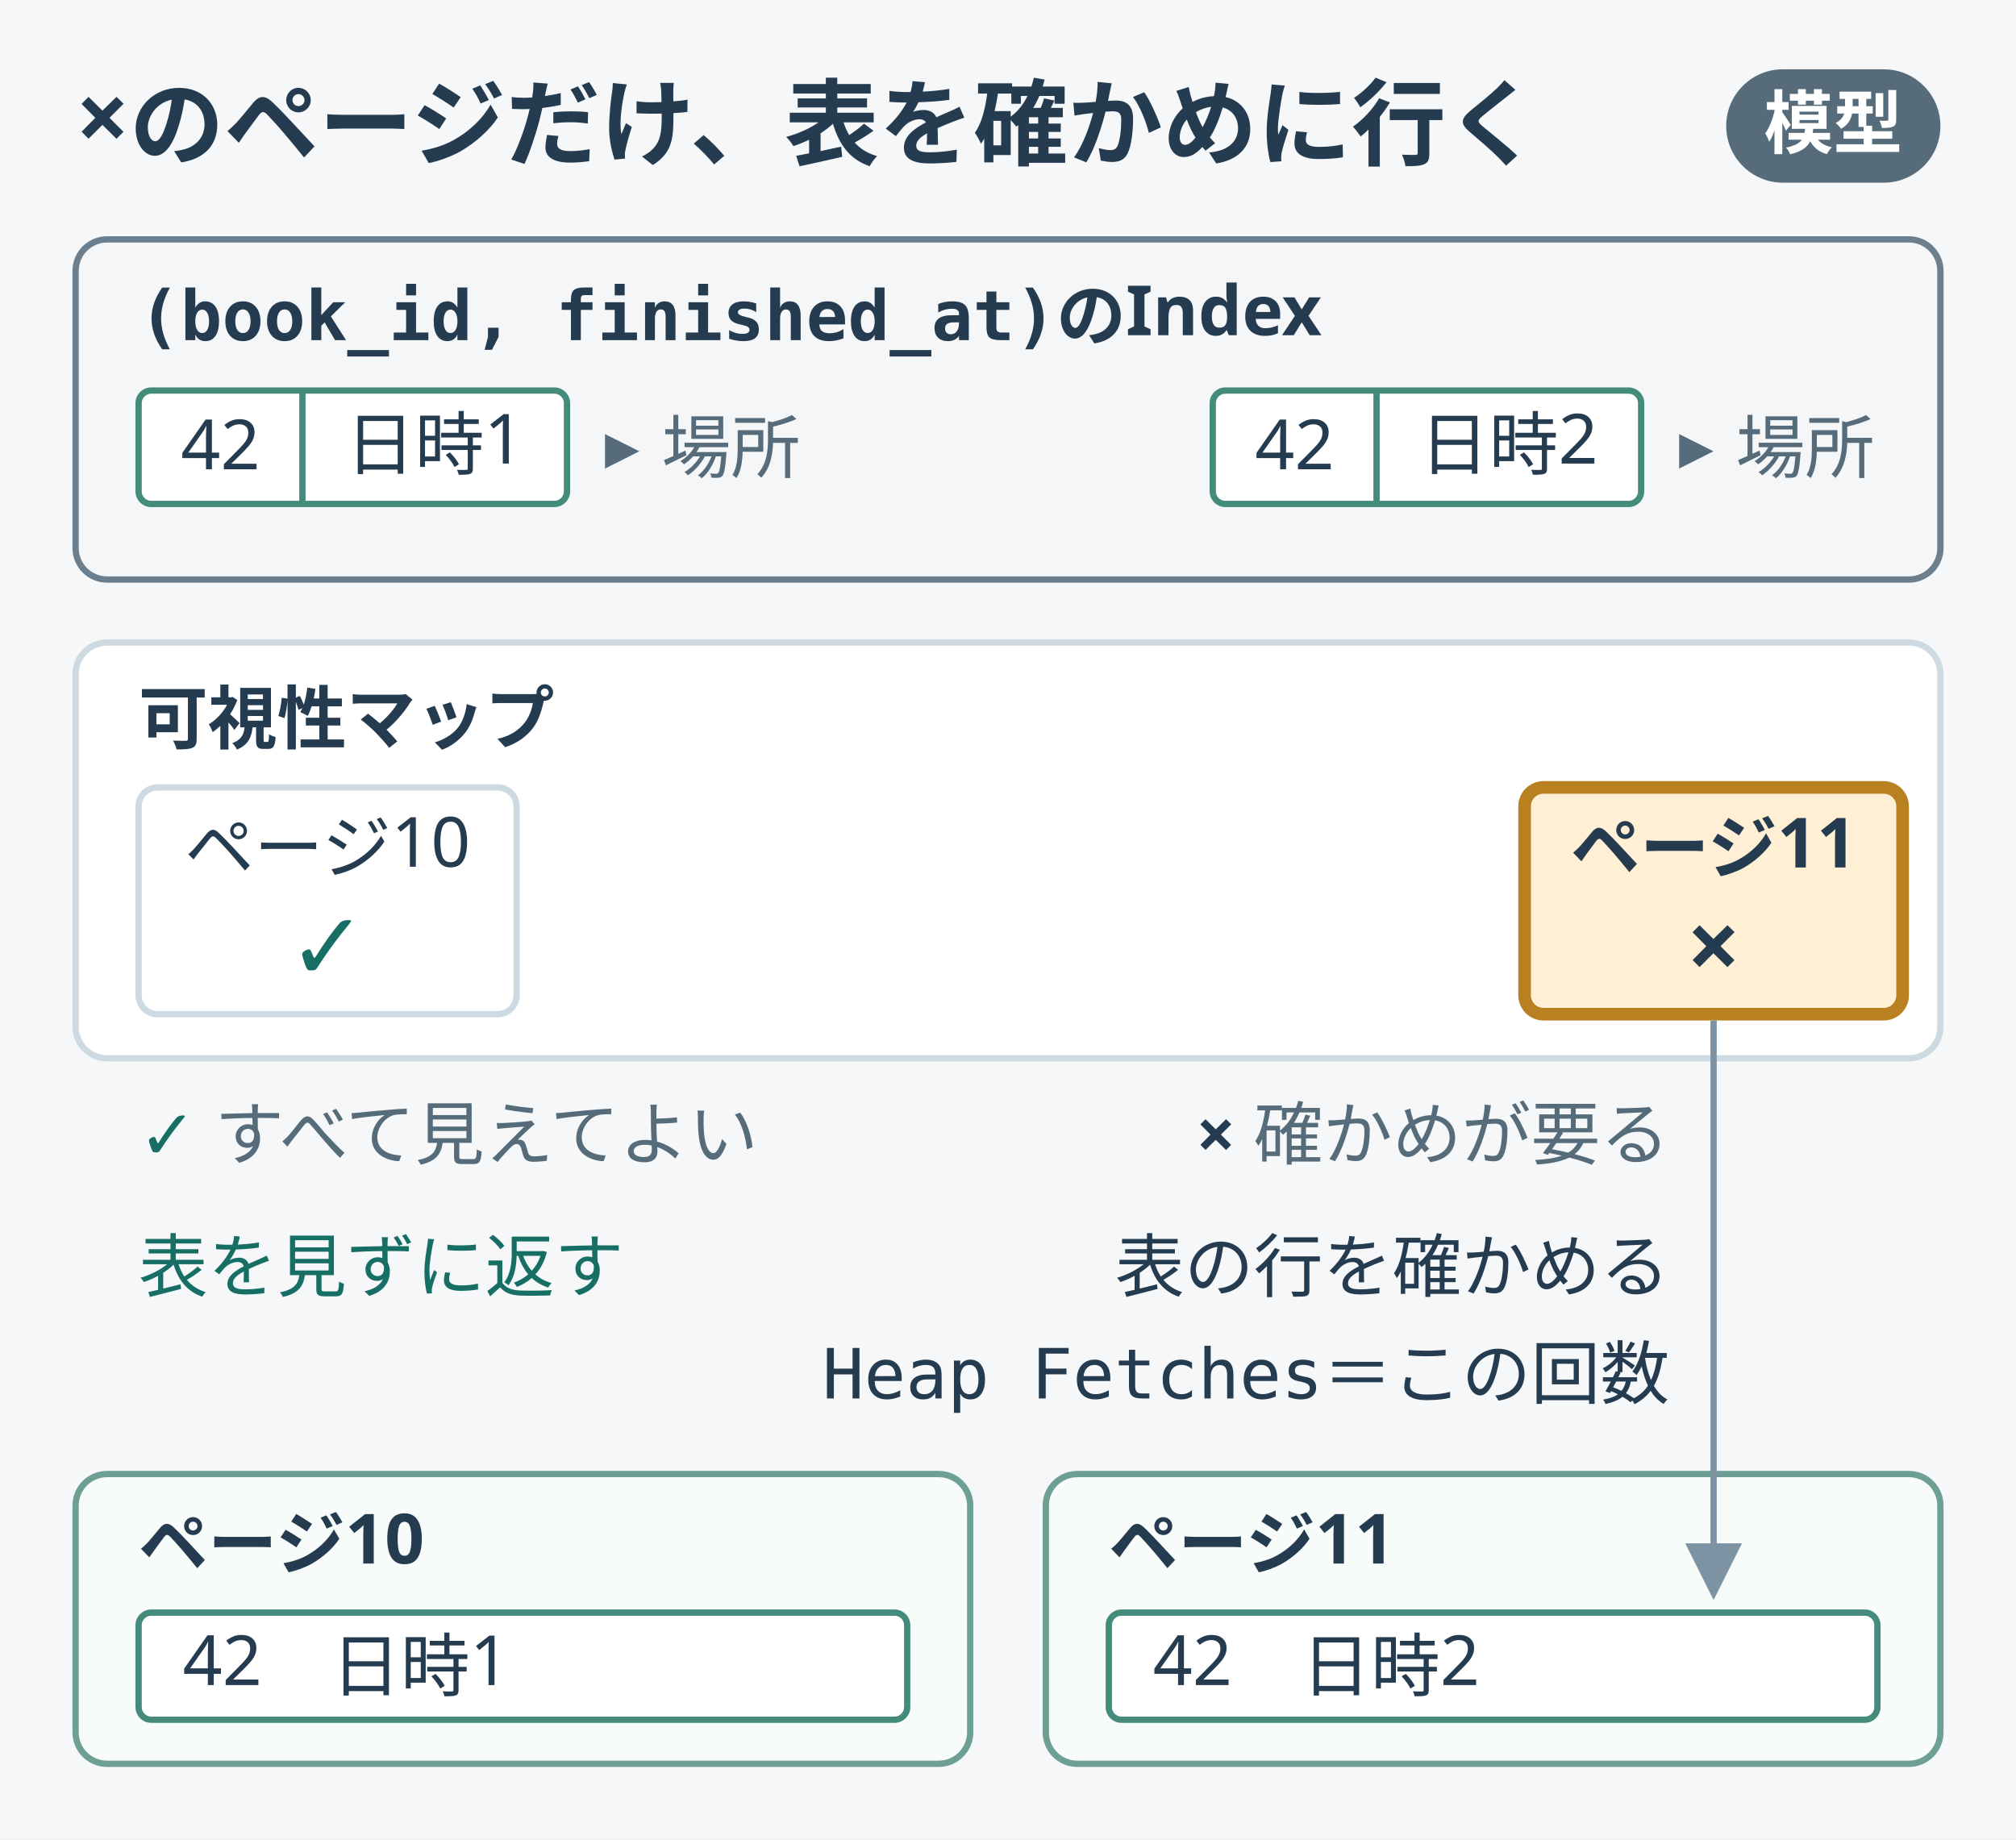
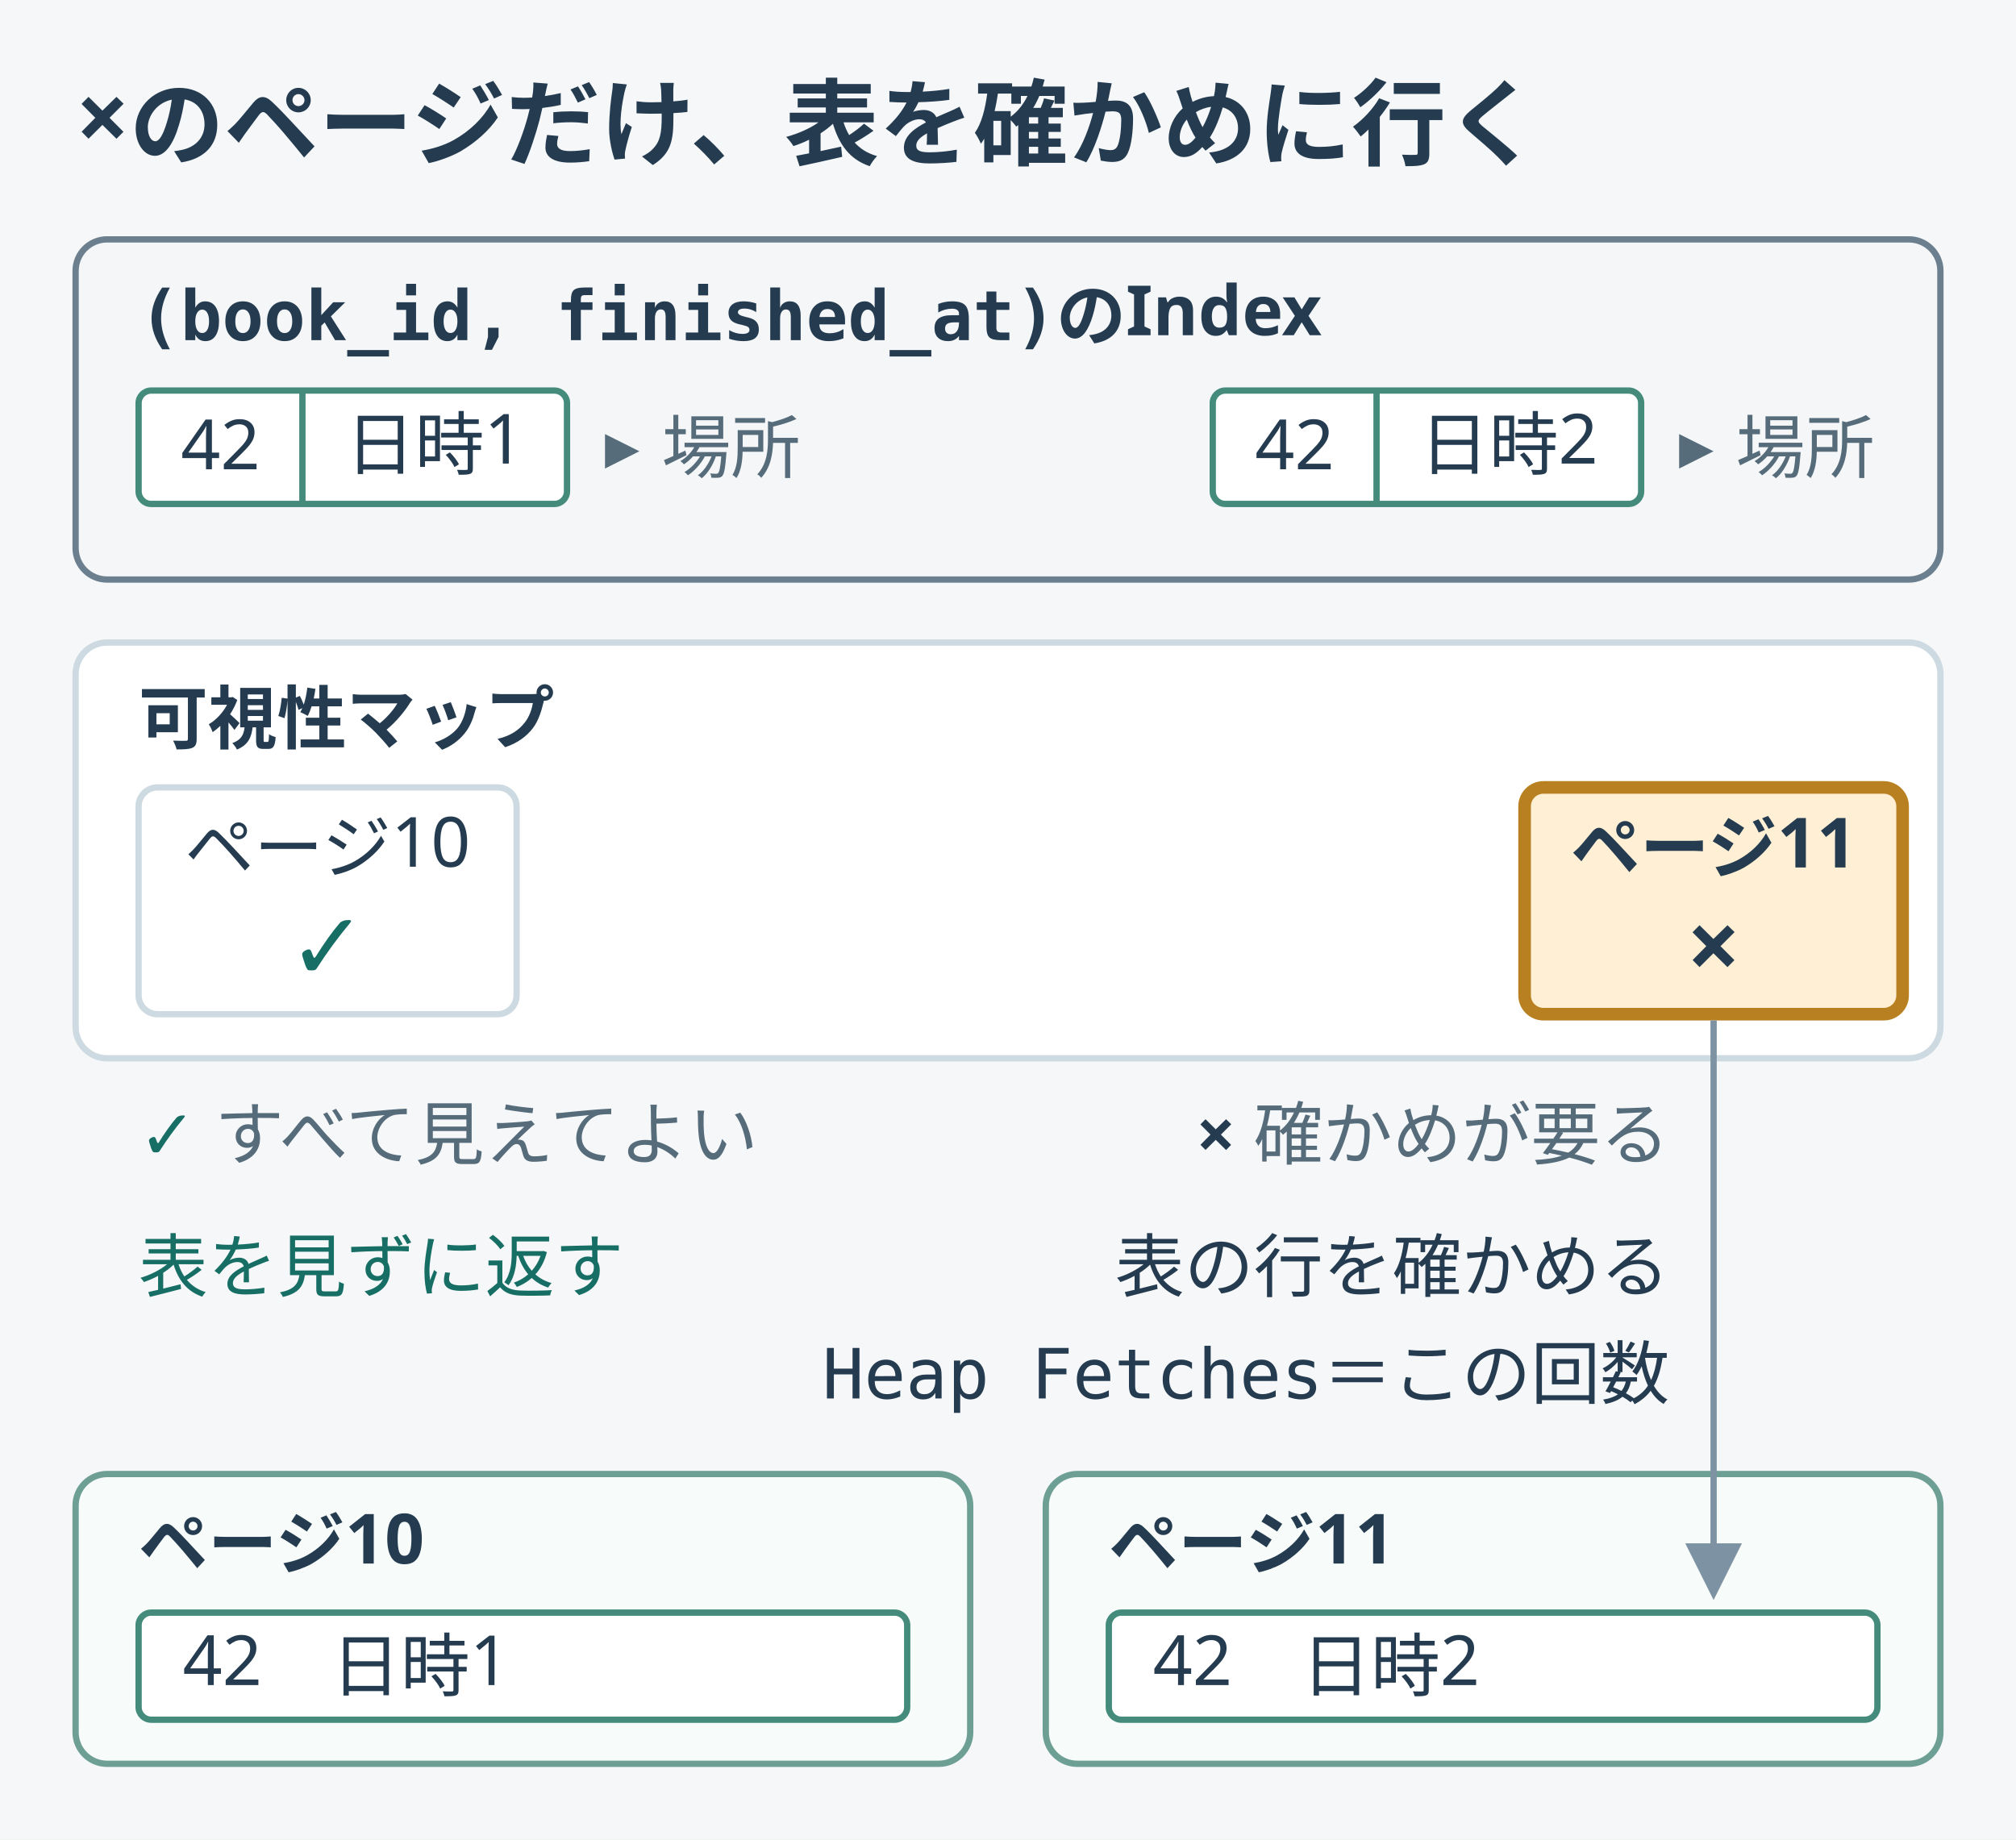
<svg xmlns="http://www.w3.org/2000/svg" width="640" height="584" viewBox="0 0 640 584" role="img" aria-labelledby="title">
  <defs>
    <marker id="flow" markerWidth="10" markerHeight="10" refX="9" refY="5" orient="auto">
      <path d="M0 0L10 5L0 10z" fill="#277b74" />
    </marker>
    <marker id="req" markerWidth="10" markerHeight="10" refX="9" refY="5" orient="auto">
      <path d="M0 0L10 5L0 10" fill="none" stroke="#945e11" stroke-width="2" />
    </marker>
    <marker id="ref" markerWidth="9" markerHeight="9" refX="8" refY="4.5" orient="auto">
      <path d="M0 0L9 4.5L0 9z" fill="#7d93a3" />
    </marker>
  </defs>
  <style>
text{font-family:"Hiragino Sans","Noto Sans JP",sans-serif;font-size:24px;fill:#243b50}
.h{font-size:30px;font-weight:700}.b{font-weight:700}.s{font-size:22px}.m{font-size:22px;fill:#566c7b}
.mono{font-family:ui-monospace,Menlo,monospace;font-size:22px}.tag{font-size:22px;font-weight:700;fill:#fff}
- .teal{fill:#176e65}.brown{fill:#945e11}.real{fill:#176e65}.model{fill:#566c7b}
+ .teal{fill:#176e65}.brown{fill:#945e11}.real{fill:#176e65}
.panel{fill:#fff;stroke:#cedae1;stroke-width:2}.node{fill:#ecf2f8;stroke:#56738a;stroke-width:2}
.row{fill:#fff;stroke:#448b7c;stroke-width:2}.match{fill:#fff;stroke:#176e65;stroke-width:4}
.page{fill:#f7fbf9;stroke:#6d9f94;stroke-width:2}.ipage{fill:#f4f6f8;stroke:#6b7f8e;stroke-width:2}
.band{fill:#d5dde3;stroke:#92a7b5;stroke-width:2}.skip{fill:none;stroke:#b5c2cc;stroke-width:2;stroke-dasharray:6 5}
.hot{fill:#fff0d5;stroke:#b88020;stroke-width:4}.ghost{fill:#f5f7f9;stroke:#b5c2cc;stroke-width:2;stroke-dasharray:6 5}
.flow{fill:none;stroke:#277b74;stroke-width:3;marker-end:url(#flow)}.req{fill:none;stroke:#945e11;stroke-width:3;stroke-dasharray:8 6;marker-end:url(#req)}
.ref{fill:none;stroke:#7d93a3;stroke-width:2;marker-end:url(#ref)}.step{fill:#fff;stroke:#243b50;stroke-width:2.5}
.spine{fill:#e9f3f4;stroke:#243b50;stroke-width:1.5}
  </style>
  <rect width="640" height="584" fill="#f5f7f9" />
  <text x="24" y="48" class="h">×のページだけ、表を確かめに行く</text>
-   <rect x="548" y="22" width="68" height="36" rx="18" class="model" />
-   <text x="582" y="47" text-anchor="middle" class="tag">模型</text>
  <g id="index">
    <rect x="24" y="76" width="592" height="108" rx="10" class="ipage" />
    <text x="44" y="108" class="s b">
      <tspan class="mono">(book_id, finished_at)</tspan>のIndex</text>
    <rect x="44" y="124" width="136" height="36" rx="4" class="row" />
    <path d="M96 124 V160" class="row" />
    <text x="70" y="149" text-anchor="middle" class="s">42</text>
    <text x="138" y="149" text-anchor="middle" class="s">日時1</text>
    <text x="192" y="149" class="s m">▸ 場所</text>
    <rect x="385" y="124" width="136" height="36" rx="4" class="row" />
    <path d="M437 124 V160" class="row" />
    <text x="411" y="149" text-anchor="middle" class="s">42</text>
    <text x="479" y="149" text-anchor="middle" class="s">日時2</text>
    <text x="533" y="149" class="s m">▸ 場所</text>
  </g>
  <g id="visibility-map">
    <rect x="24" y="204" width="592" height="132" rx="10" class="panel" />
    <text x="44" y="236" class="s b">可視性マップ</text>
    <rect x="44" y="250" width="120" height="72" rx="6" class="panel" />
    <text x="104" y="277" text-anchor="middle" class="s">ページ10</text>
    <text x="104" y="311" text-anchor="middle" class="h teal">✓</text>
    <rect x="484" y="250" width="120" height="72" rx="6" class="hot" />
    <text x="544" y="277" text-anchor="middle" class="s b">ページ11</text>
    <text x="544" y="311" text-anchor="middle" class="h">×</text>
    <text x="44" y="368" class="s">
      <tspan class="b teal">✓</tspan>
      <tspan class="m">すべて見えてよい</tspan>
    </text>
    <text x="530" y="368" text-anchor="end" class="s">
      <tspan class="b">×</tspan>
      <tspan class="m">確かめが要る</tspan>
    </text>
  </g>
  <g id="table">
    <rect x="24" y="468" width="284" height="92" rx="10" class="page" />
    <text x="44" y="498" class="s b">ページ10</text>
    <rect x="44" y="512" width="244" height="34" rx="4" class="row" />
    <text x="58" y="535" class="s">42　日時1</text>
    <rect x="332" y="468" width="284" height="92" rx="10" class="page" />
    <text x="352" y="498" class="s b">ページ11</text>
    <rect x="352" y="512" width="244" height="34" rx="4" class="row" />
    <text x="366" y="535" class="s">42　日時2</text>
  </g>
  <g id="no-heap-fetch">
    <text x="44" y="410" class="s teal">表を見ずに返す</text>
  </g>
  <g id="heap-fetch">
    <path d="M544 324 V506" class="ref" />
    <text x="530" y="410" text-anchor="end" class="s">表の行を確かめる</text>
    <text x="530" y="444" text-anchor="end" class="s">
      <tspan class="mono">Heap Fetches</tspan>＝この回数</text>
  </g>
</svg>
